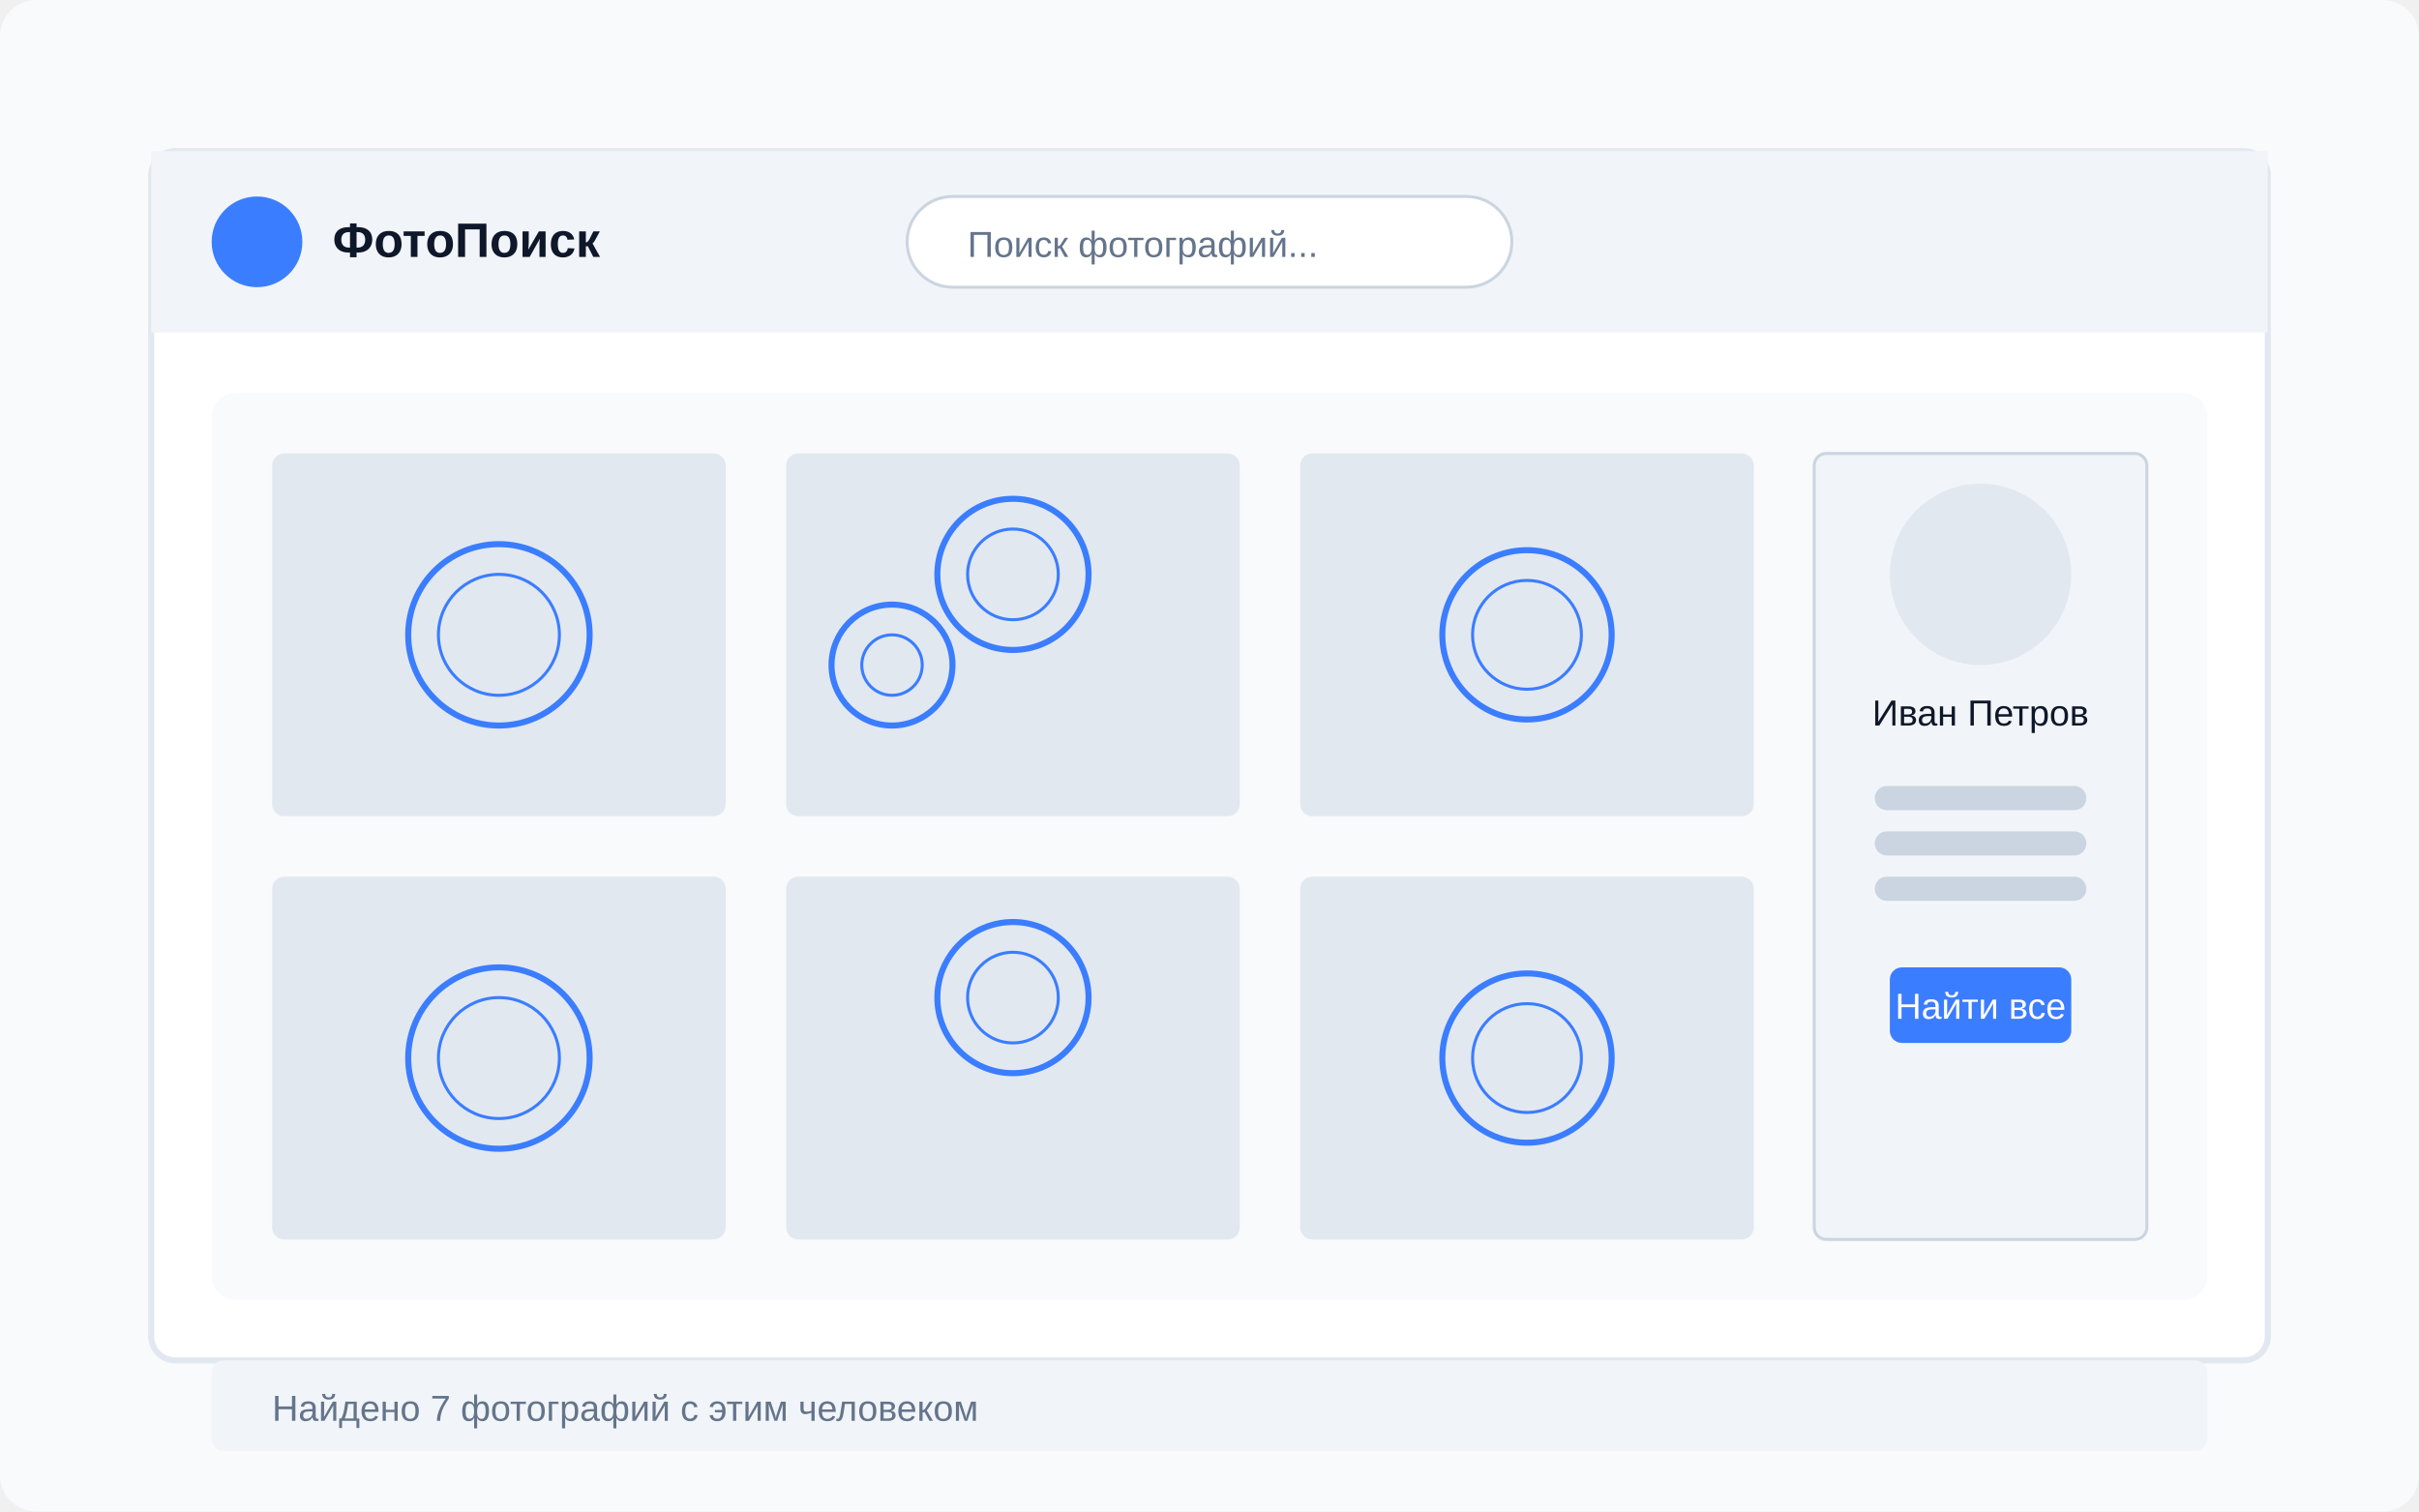
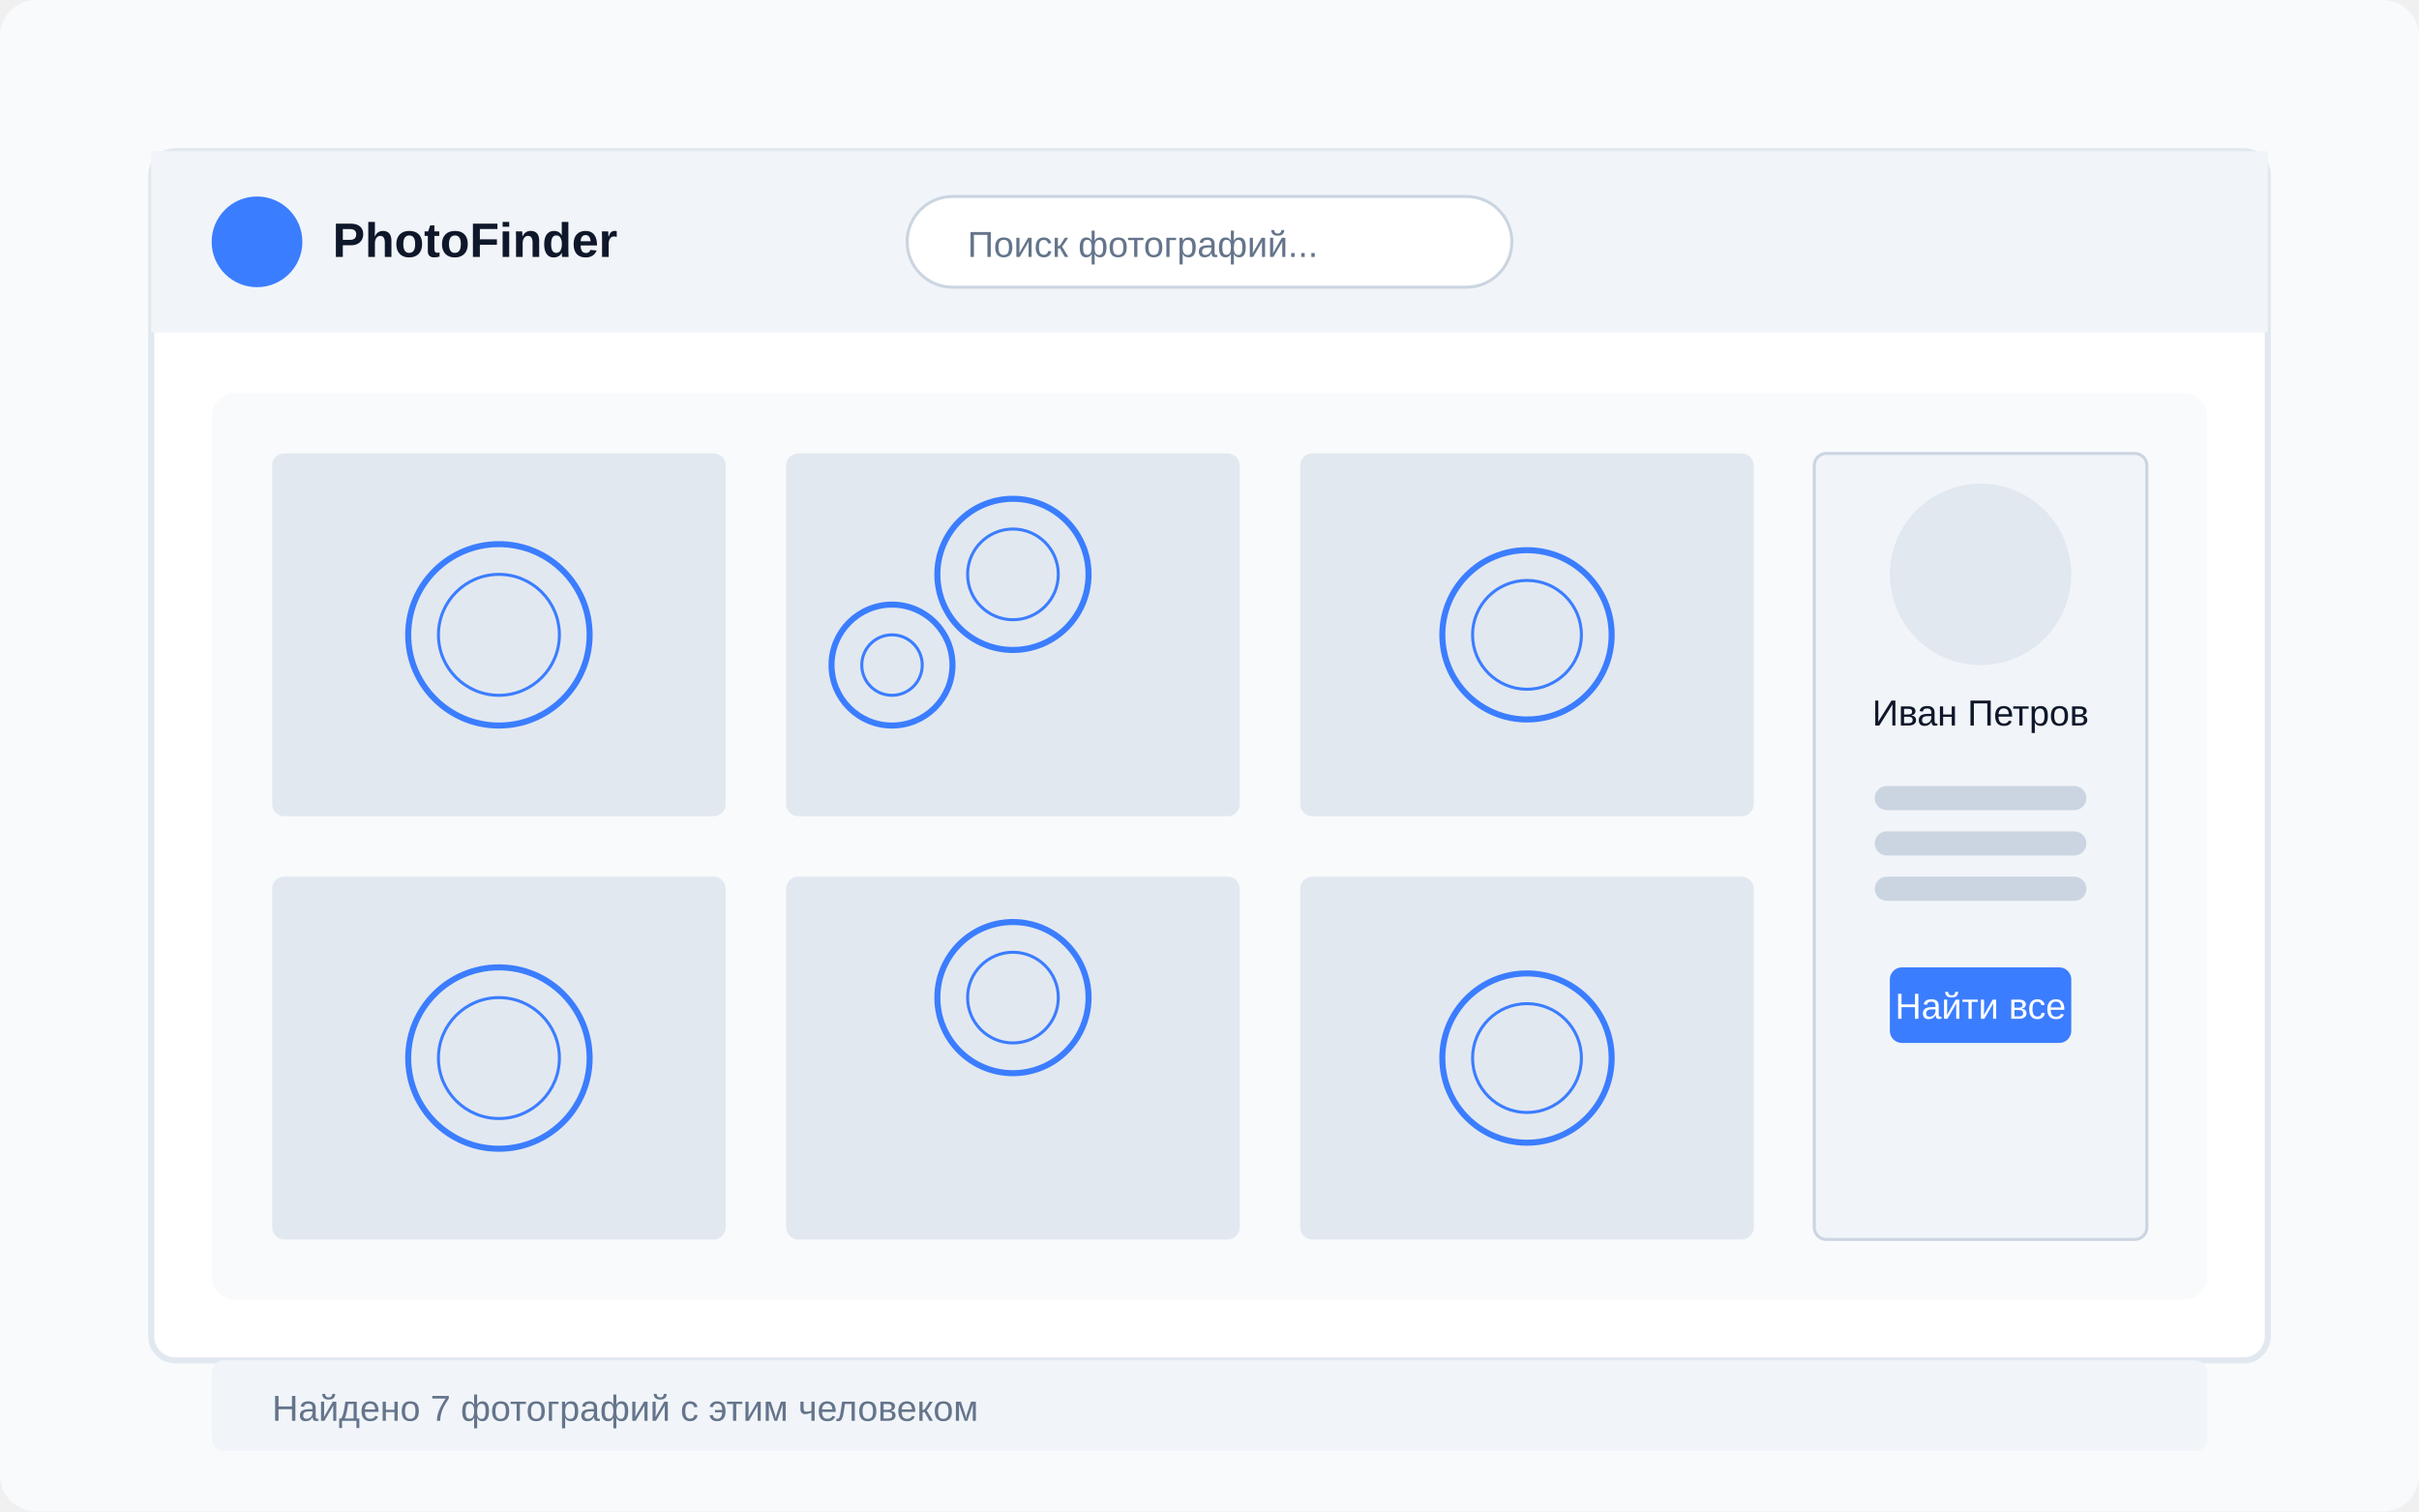
<svg xmlns="http://www.w3.org/2000/svg" viewBox="0 0 800 500" fill="none">
  <rect width="800" height="500" rx="12" fill="#f8fafc" />
  <rect x="50" y="50" width="700" height="400" rx="8" fill="white" stroke="#e2e8f0" stroke-width="2" />
  <rect x="50" y="50" width="700" height="60" rx="8 8 0 0" fill="#f1f5f9" />
  <circle cx="85" cy="80" r="15" fill="#3b7dff" />
-   <text x="110" y="85" font-family="Arial, sans-serif" font-size="16" font-weight="bold" fill="#0f172a">ФотоПоиск</text>
+   <text x="110" y="85" font-family="Arial, sans-serif" font-size="16" font-weight="bold" fill="#0f172a">PhotoFinder</text>
  <rect x="300" y="65" width="200" height="30" rx="15" fill="white" stroke="#cbd5e1" stroke-width="1" />
  <text x="320" y="85" font-family="Arial, sans-serif" font-size="12" fill="#64748b">Поиск фотографий...</text>
  <rect x="70" y="130" width="660" height="300" rx="8" fill="#f8fafc" />
  <rect x="90" y="150" width="150" height="120" rx="4" fill="#e2e8f0" />
  <rect x="260" y="150" width="150" height="120" rx="4" fill="#e2e8f0" />
  <rect x="430" y="150" width="150" height="120" rx="4" fill="#e2e8f0" />
  <rect x="600" y="150" width="110" height="120" rx="4" fill="#e2e8f0" />
  <rect x="90" y="290" width="150" height="120" rx="4" fill="#e2e8f0" />
  <rect x="260" y="290" width="150" height="120" rx="4" fill="#e2e8f0" />
  <rect x="430" y="290" width="150" height="120" rx="4" fill="#e2e8f0" />
  <rect x="600" y="290" width="110" height="120" rx="4" fill="#e2e8f0" />
  <circle cx="165" cy="210" r="30" fill="none" stroke="#3b7dff" stroke-width="2" />
  <rect x="145" y="190" width="40" height="40" rx="20" fill="none" stroke="#3b7dff" stroke-width="1" />
  <circle cx="335" cy="190" r="25" fill="none" stroke="#3b7dff" stroke-width="2" />
  <rect x="320" y="175" width="30" height="30" rx="15" fill="none" stroke="#3b7dff" stroke-width="1" />
  <circle cx="295" cy="220" r="20" fill="none" stroke="#3b7dff" stroke-width="2" />
  <rect x="285" y="210" width="20" height="20" rx="10" fill="none" stroke="#3b7dff" stroke-width="1" />
  <circle cx="505" cy="210" r="28" fill="none" stroke="#3b7dff" stroke-width="2" />
  <rect x="487" y="192" width="36" height="36" rx="18" fill="none" stroke="#3b7dff" stroke-width="1" />
  <circle cx="165" cy="350" r="30" fill="none" stroke="#3b7dff" stroke-width="2" />
  <rect x="145" y="330" width="40" height="40" rx="20" fill="none" stroke="#3b7dff" stroke-width="1" />
  <circle cx="335" cy="330" r="25" fill="none" stroke="#3b7dff" stroke-width="2" />
  <rect x="320" y="315" width="30" height="30" rx="15" fill="none" stroke="#3b7dff" stroke-width="1" />
  <circle cx="505" cy="350" r="28" fill="none" stroke="#3b7dff" stroke-width="2" />
  <rect x="487" y="332" width="36" height="36" rx="18" fill="none" stroke="#3b7dff" stroke-width="1" />
  <rect x="600" y="150" width="110" height="260" rx="4" fill="#f1f5f9" stroke="#cbd5e1" stroke-width="1" />
  <circle cx="655" cy="190" r="30" fill="#e2e8f0" />
  <text x="655" y="240" font-family="Arial, sans-serif" font-size="12" text-anchor="middle" fill="#0f172a">Иван Петров</text>
  <rect x="620" y="260" width="70" height="8" rx="4" fill="#cbd5e1" />
  <rect x="620" y="275" width="70" height="8" rx="4" fill="#cbd5e1" />
  <rect x="620" y="290" width="70" height="8" rx="4" fill="#cbd5e1" />
  <rect x="625" y="320" width="60" height="25" rx="4" fill="#3b7dff" />
  <text x="655" y="337" font-family="Arial, sans-serif" font-size="12" text-anchor="middle" fill="white">Найти все</text>
  <rect x="70" y="450" width="660" height="30" rx="4" fill="#f1f5f9" />
  <text x="90" y="470" font-family="Arial, sans-serif" font-size="12" fill="#64748b">Найдено 7 фотографий с этим человеком</text>
</svg>
